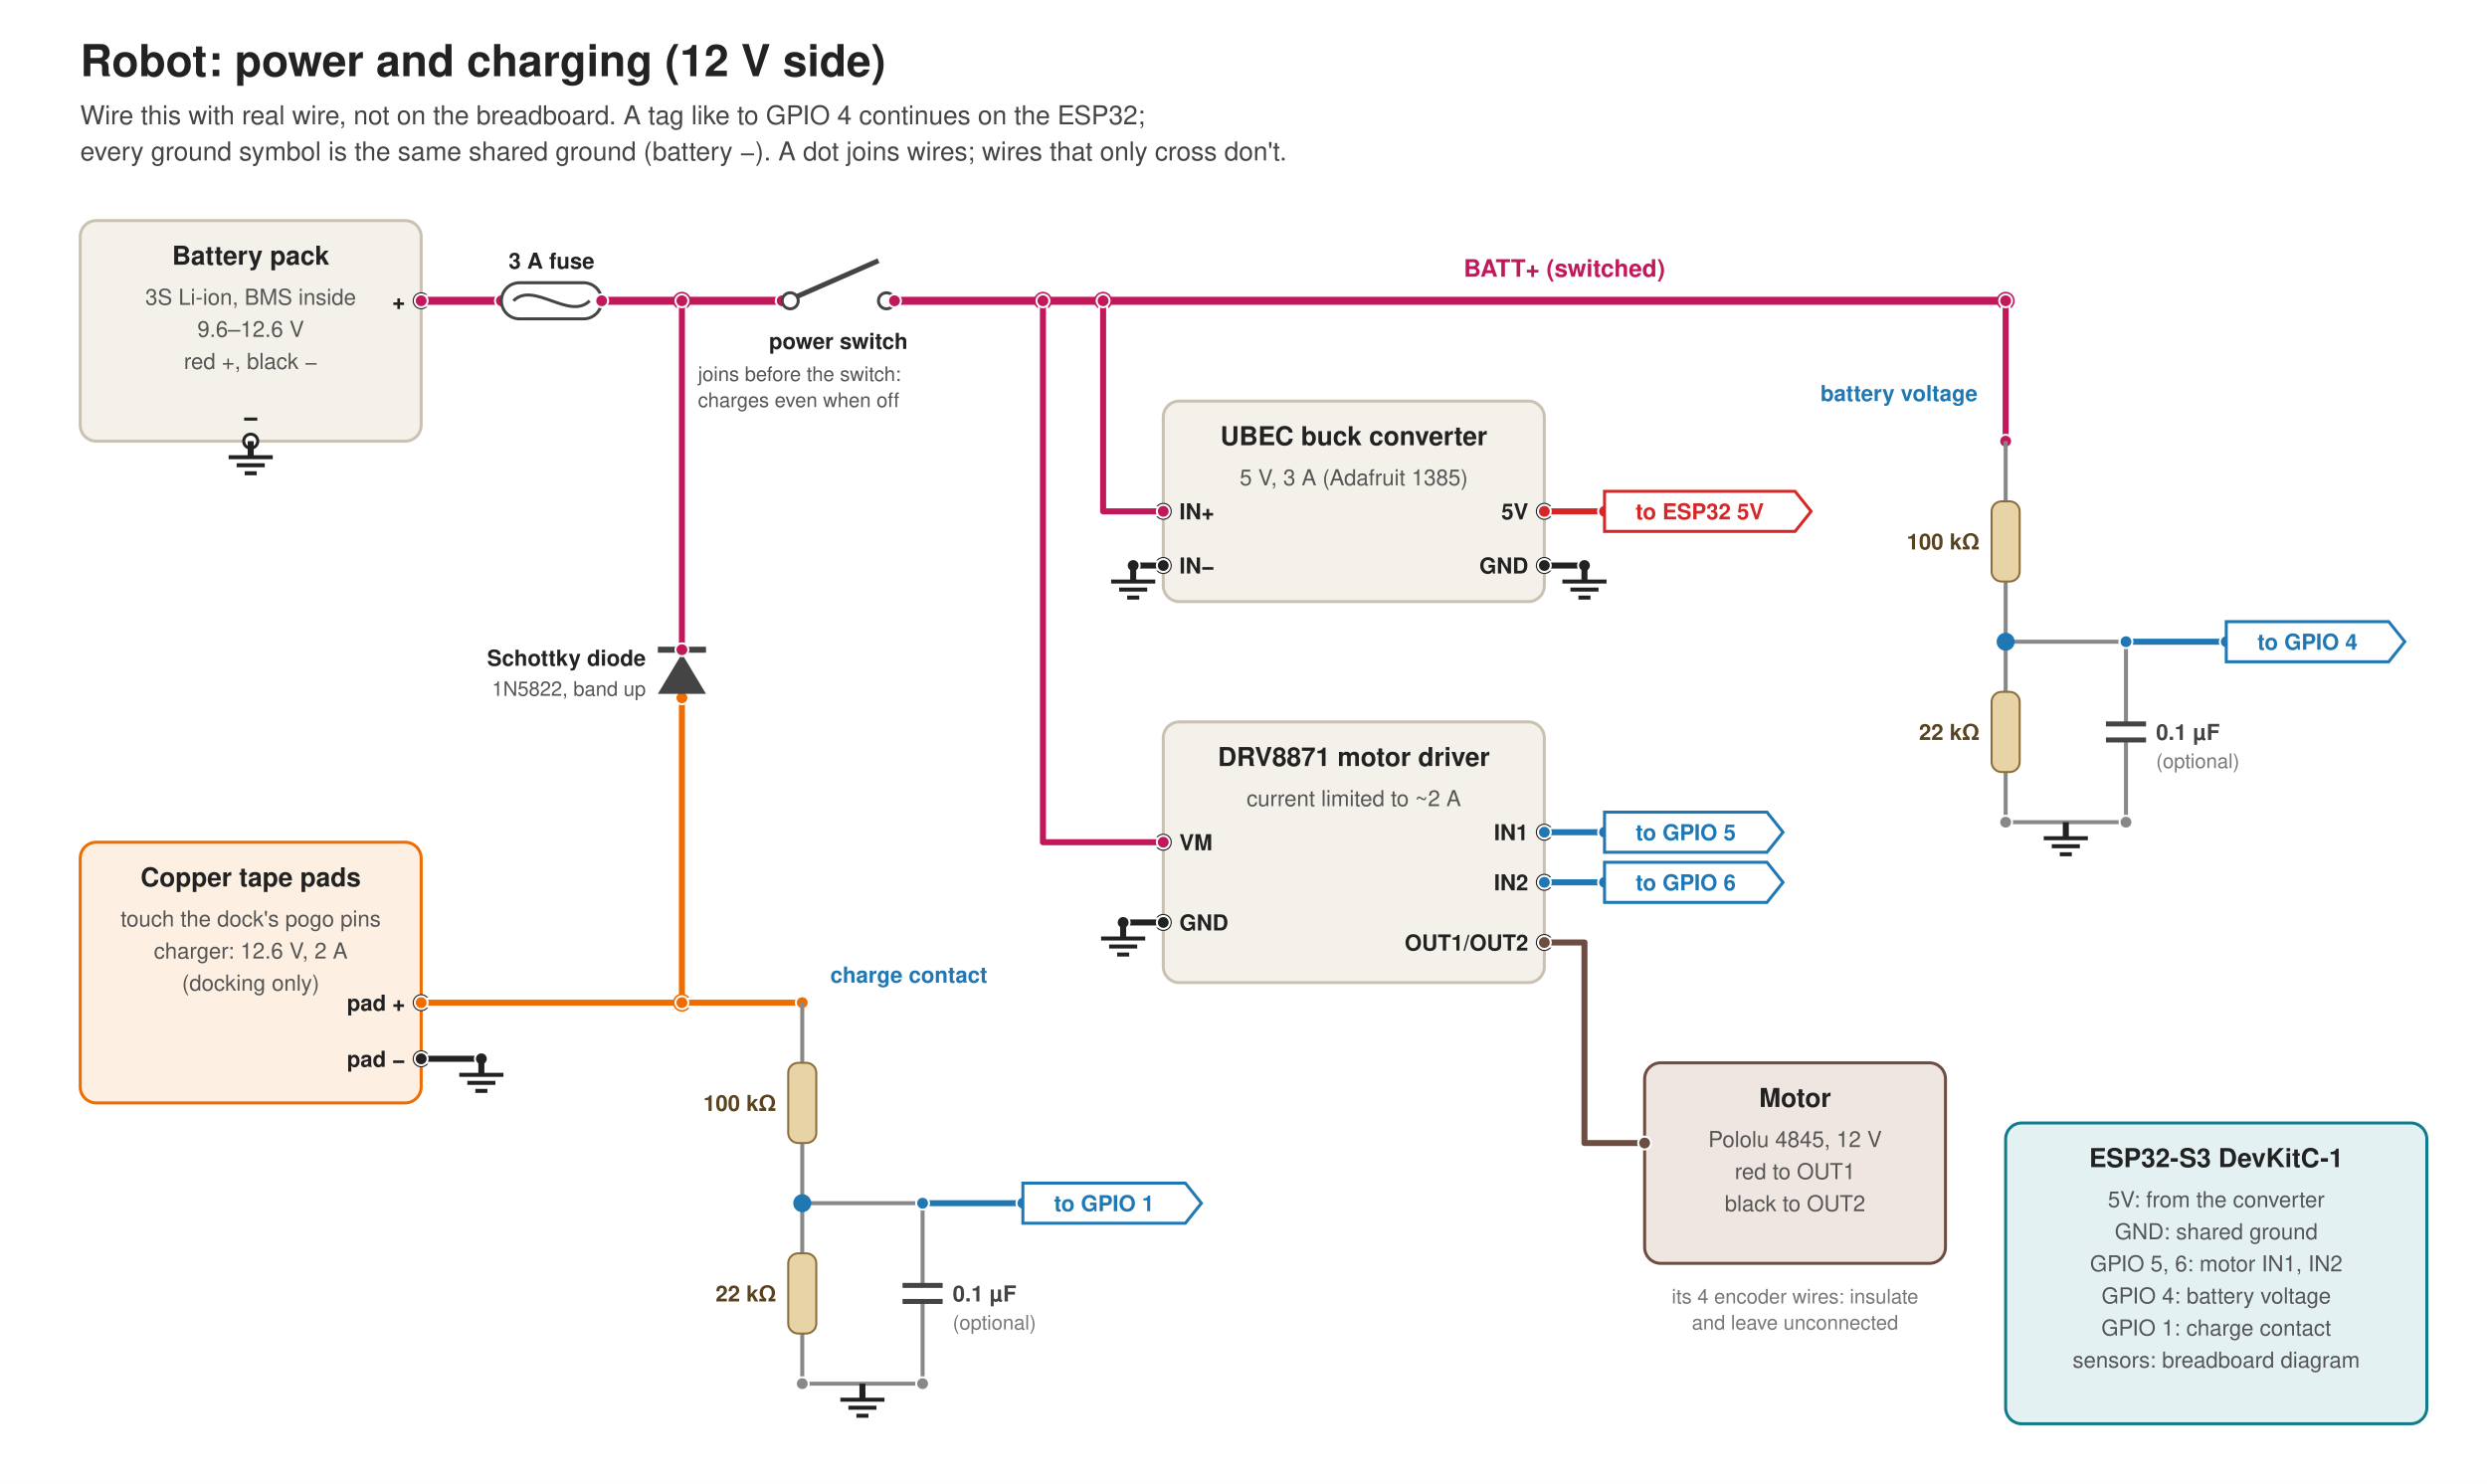
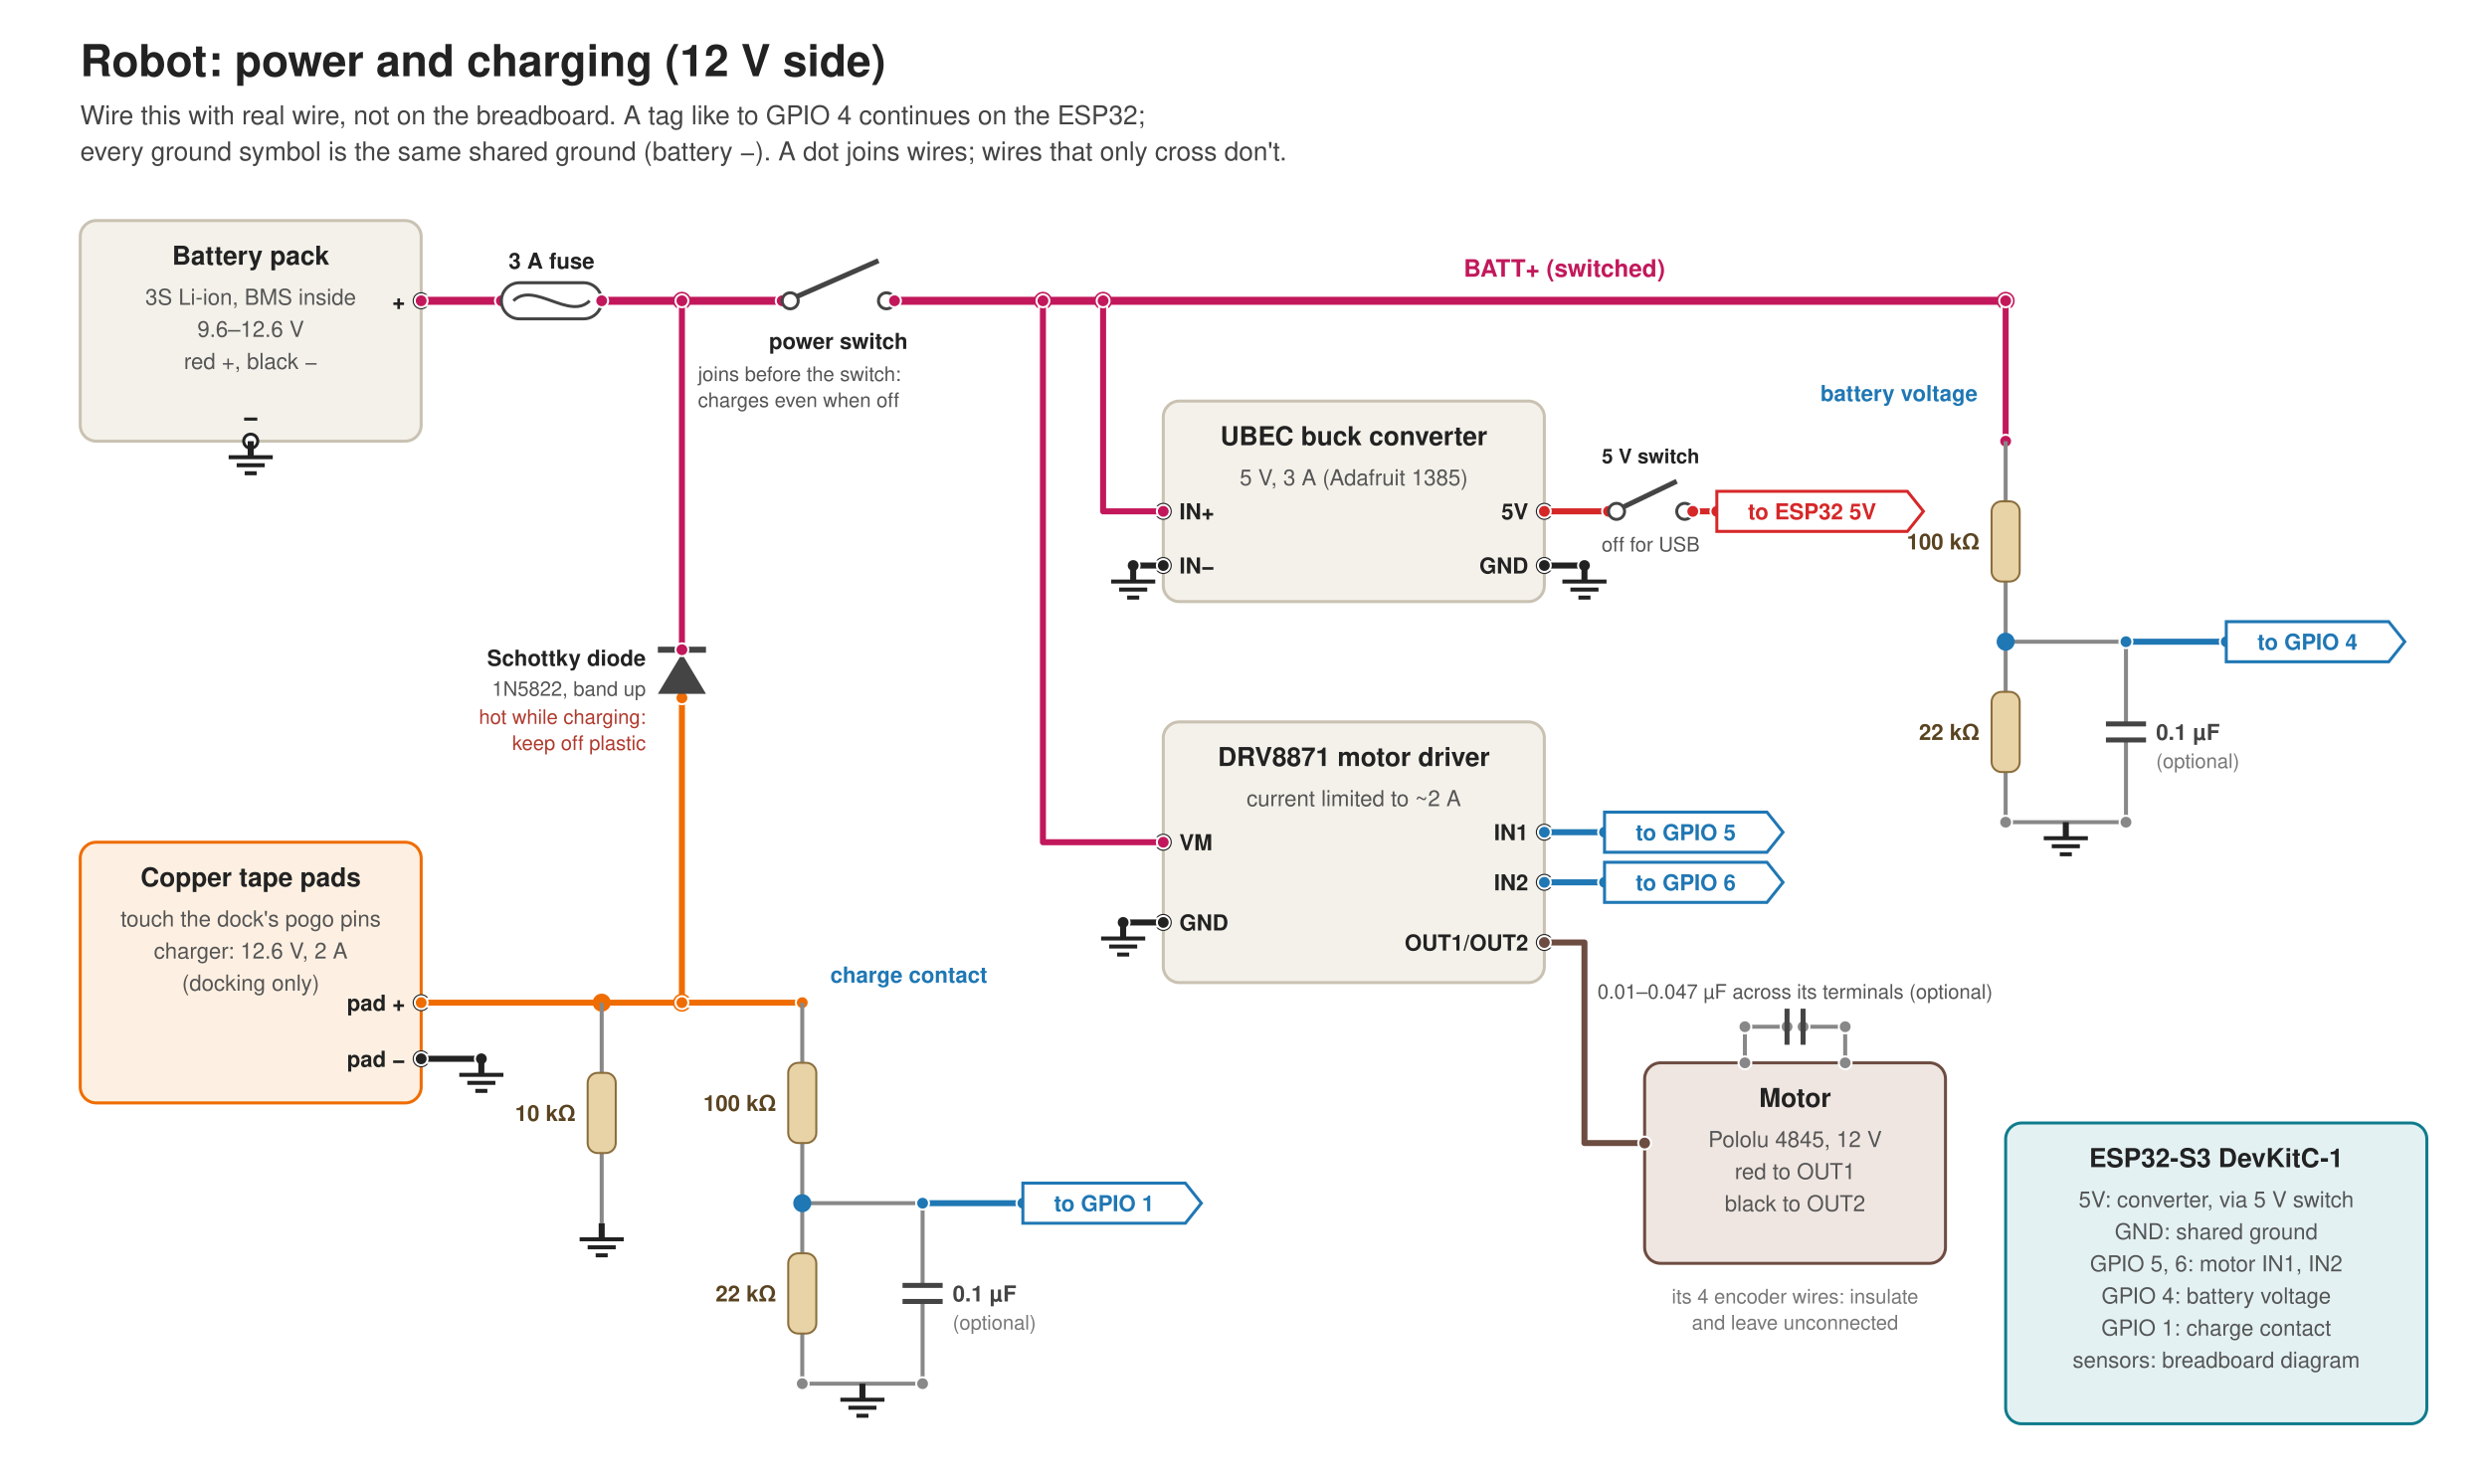
<svg xmlns="http://www.w3.org/2000/svg" width="1240" height="740" viewBox="0 0 1240 740">
  <rect width="1240" height="740" fill="#ffffff" />
  <text x="40" y="38" font-family="Helvetica, Arial, sans-serif" font-size="22" text-anchor="start" font-weight="bold" fill="#222">Robot: power and charging (12 V side)</text>
  <text x="40" y="62" font-family="Helvetica, Arial, sans-serif" font-size="13" text-anchor="start" font-weight="normal" fill="#444">Wire this with real wire, not on the breadboard. A tag like  to GPIO 4  continues on the ESP32;</text>
  <text x="40" y="80" font-family="Helvetica, Arial, sans-serif" font-size="13" text-anchor="start" font-weight="normal" fill="#444">every ground symbol is the same shared ground (battery −). A dot joins wires; wires that only cross don't.</text>
  <rect x="40" y="110" width="170" height="110" rx="8" fill="#f4f1ea" stroke="#c9c2b2" stroke-width="1.5" />
  <text x="125.0" y="132" font-family="Helvetica, Arial, sans-serif" font-size="13" text-anchor="middle" font-weight="bold" fill="#222">Battery pack</text>
  <text x="125.0" y="152" font-family="Helvetica, Arial, sans-serif" font-size="11" text-anchor="middle" font-weight="normal" fill="#555">3S Li-ion, BMS inside</text>
  <text x="125.0" y="168" font-family="Helvetica, Arial, sans-serif" font-size="11" text-anchor="middle" font-weight="normal" fill="#555">9.6–12.6 V</text>
  <text x="125.0" y="184" font-family="Helvetica, Arial, sans-serif" font-size="11" text-anchor="middle" font-weight="normal" fill="#555">red +, black −</text>
  <circle cx="210" cy="150" r="3.5" fill="#fff" stroke="#222" stroke-width="1.5" />
  <text x="202" y="154" font-family="Helvetica, Arial, sans-serif" font-size="11" text-anchor="end" font-weight="bold" fill="#222">+</text>
  <circle cx="125" cy="220" r="3.5" fill="#fff" stroke="#222" stroke-width="1.5" />
  <text x="125" y="212" font-family="Helvetica, Arial, sans-serif" font-size="13" text-anchor="middle" font-weight="bold" fill="#222">−</text>
  <line x1="125" y1="220" x2="125" y2="228" stroke="#222222" stroke-width="3" />
  <line x1="114" y1="228" x2="136" y2="228" stroke="#222222" stroke-width="2" />
  <line x1="118" y1="232" x2="132" y2="232" stroke="#222222" stroke-width="2" />
  <line x1="122" y1="236" x2="128" y2="236" stroke="#222222" stroke-width="2" />
  <path d="M 210,150 L 250,150" fill="none" stroke="#fff" stroke-width="6" stroke-linejoin="round" stroke-linecap="round" />
  <path d="M 210,150 L 250,150" fill="none" stroke="#c2185b" stroke-width="4" stroke-linejoin="round" stroke-linecap="round" />
  <circle cx="210" cy="150" r="3.2" fill="#c2185b" stroke="#fff" stroke-width="1" />
  <circle cx="250" cy="150" r="3.2" fill="#c2185b" stroke="#fff" stroke-width="1" />
  <rect x="250" y="141" width="50" height="18" rx="9" fill="#fff" stroke="#444" stroke-width="1.5" />
  <path d="M 256,150 C 266,140 284,160 294,150" fill="none" stroke="#444" stroke-width="1.5" />
  <text x="275" y="134" font-family="Helvetica, Arial, sans-serif" font-size="11" text-anchor="middle" font-weight="bold" fill="#222">3 A fuse</text>
  <path d="M 300,150 L 390,150" fill="none" stroke="#fff" stroke-width="6" stroke-linejoin="round" stroke-linecap="round" />
  <path d="M 300,150 L 390,150" fill="none" stroke="#c2185b" stroke-width="4" stroke-linejoin="round" stroke-linecap="round" />
  <circle cx="300" cy="150" r="3.2" fill="#c2185b" stroke="#fff" stroke-width="1" />
  <circle cx="390" cy="150" r="3.2" fill="#c2185b" stroke="#fff" stroke-width="1" />
  <circle cx="340" cy="150" r="4.5" fill="#c2185b" />
  <circle cx="394" cy="150" r="4" fill="#fff" stroke="#444" stroke-width="1.5" />
  <line x1="397" y1="148" x2="438" y2="130" stroke="#444" stroke-width="2.5" />
  <circle cx="442" cy="150" r="4" fill="#fff" stroke="#444" stroke-width="1.5" />
  <text x="418" y="174" font-family="Helvetica, Arial, sans-serif" font-size="11" text-anchor="middle" font-weight="bold" fill="#222">power switch</text>
  <path d="M 446,150 L 1000,150" fill="none" stroke="#fff" stroke-width="6" stroke-linejoin="round" stroke-linecap="round" />
  <path d="M 446,150 L 1000,150" fill="none" stroke="#c2185b" stroke-width="4" stroke-linejoin="round" stroke-linecap="round" />
  <circle cx="446" cy="150" r="3.2" fill="#c2185b" stroke="#fff" stroke-width="1" />
  <circle cx="1000" cy="150" r="3.2" fill="#c2185b" stroke="#fff" stroke-width="1" />
  <text x="780" y="138" font-family="Helvetica, Arial, sans-serif" font-size="12" text-anchor="middle" font-weight="bold" fill="#c2185b">BATT+ (switched)</text>
  <rect x="580" y="200" width="190" height="100" rx="8" fill="#f4f1ea" stroke="#c9c2b2" stroke-width="1.5" />
  <text x="675.0" y="222" font-family="Helvetica, Arial, sans-serif" font-size="13" text-anchor="middle" font-weight="bold" fill="#222">UBEC buck converter</text>
  <text x="675.0" y="242" font-family="Helvetica, Arial, sans-serif" font-size="11" text-anchor="middle" font-weight="normal" fill="#555">5 V, 3 A (Adafruit 1385)</text>
  <circle cx="580" cy="255" r="3.5" fill="#fff" stroke="#222" stroke-width="1.5" />
  <text x="588" y="259" font-family="Helvetica, Arial, sans-serif" font-size="11" text-anchor="start" font-weight="bold" fill="#222">IN+</text>
  <circle cx="580" cy="282" r="3.5" fill="#fff" stroke="#222" stroke-width="1.5" />
  <text x="588" y="286" font-family="Helvetica, Arial, sans-serif" font-size="11" text-anchor="start" font-weight="bold" fill="#222">IN−</text>
  <circle cx="770" cy="255" r="3.5" fill="#fff" stroke="#222" stroke-width="1.5" />
  <text x="762" y="259" font-family="Helvetica, Arial, sans-serif" font-size="11" text-anchor="end" font-weight="bold" fill="#222">5V</text>
  <circle cx="770" cy="282" r="3.5" fill="#fff" stroke="#222" stroke-width="1.5" />
  <text x="762" y="286" font-family="Helvetica, Arial, sans-serif" font-size="11" text-anchor="end" font-weight="bold" fill="#222">GND</text>
  <circle cx="550" cy="150" r="4.5" fill="#c2185b" />
  <path d="M 550,150 L 550,255 L 580,255" fill="none" stroke="#fff" stroke-width="5" stroke-linejoin="round" stroke-linecap="round" />
  <path d="M 550,150 L 550,255 L 580,255" fill="none" stroke="#c2185b" stroke-width="3" stroke-linejoin="round" stroke-linecap="round" />
  <circle cx="550" cy="150" r="3.2" fill="#c2185b" stroke="#fff" stroke-width="1" />
  <circle cx="580" cy="255" r="3.2" fill="#c2185b" stroke="#fff" stroke-width="1" />
  <path d="M 580,282 L 565,282" fill="none" stroke="#fff" stroke-width="5" stroke-linejoin="round" stroke-linecap="round" />
  <path d="M 580,282 L 565,282" fill="none" stroke="#222222" stroke-width="3" stroke-linejoin="round" stroke-linecap="round" />
  <circle cx="580" cy="282" r="3.2" fill="#222222" stroke="#fff" stroke-width="1" />
  <circle cx="565" cy="282" r="3.2" fill="#222222" stroke="#fff" stroke-width="1" />
  <line x1="565" y1="282" x2="565" y2="290" stroke="#222222" stroke-width="3" />
  <line x1="554" y1="290" x2="576" y2="290" stroke="#222222" stroke-width="2" />
  <line x1="558" y1="294" x2="572" y2="294" stroke="#222222" stroke-width="2" />
  <line x1="562" y1="298" x2="568" y2="298" stroke="#222222" stroke-width="2" />
-   <path d="M 770,255 L 800,255" fill="none" stroke="#fff" stroke-width="5" stroke-linejoin="round" stroke-linecap="round" />
-   <path d="M 770,255 L 800,255" fill="none" stroke="#d62728" stroke-width="3" stroke-linejoin="round" stroke-linecap="round" />
+   <path d="M 770,255 L 802,255" fill="none" stroke="#fff" stroke-width="5" stroke-linejoin="round" stroke-linecap="round" />
+   <path d="M 770,255 L 802,255" fill="none" stroke="#d62728" stroke-width="3" stroke-linejoin="round" stroke-linecap="round" />
  <circle cx="770" cy="255" r="3.2" fill="#d62728" stroke="#fff" stroke-width="1" />
-   <circle cx="800" cy="255" r="3.2" fill="#d62728" stroke="#fff" stroke-width="1" />
-   <path d="M 800,245 L 895,245 L 903,255 L 895,265 L 800,265 L 800,255 Z" fill="#fff" stroke="#d62728" stroke-width="1.5" />
-   <text x="847.5" y="259" font-family="Helvetica, Arial, sans-serif" font-size="11" text-anchor="middle" font-weight="bold" fill="#d62728">to ESP32 5V</text>
+   <circle cx="802" cy="255" r="3.2" fill="#d62728" stroke="#fff" stroke-width="1" />
+   <circle cx="806" cy="255" r="4" fill="#fff" stroke="#444" stroke-width="1.5" />
+   <line x1="809" y1="253" x2="836" y2="240" stroke="#444" stroke-width="2.5" />
+   <circle cx="840" cy="255" r="4" fill="#fff" stroke="#444" stroke-width="1.5" />
+   <text x="823" y="231" font-family="Helvetica, Arial, sans-serif" font-size="10" text-anchor="middle" font-weight="bold" fill="#222">5 V switch</text>
+   <text x="823" y="275" font-family="Helvetica, Arial, sans-serif" font-size="10" text-anchor="middle" font-weight="normal" fill="#555">off for USB</text>
+   <path d="M 844,255 L 856,255" fill="none" stroke="#fff" stroke-width="5" stroke-linejoin="round" stroke-linecap="round" />
+   <path d="M 844,255 L 856,255" fill="none" stroke="#d62728" stroke-width="3" stroke-linejoin="round" stroke-linecap="round" />
+   <circle cx="844" cy="255" r="3.2" fill="#d62728" stroke="#fff" stroke-width="1" />
+   <circle cx="856" cy="255" r="3.2" fill="#d62728" stroke="#fff" stroke-width="1" />
+   <path d="M 856,245 L 951,245 L 959,255 L 951,265 L 856,265 L 856,255 Z" fill="#fff" stroke="#d62728" stroke-width="1.5" />
+   <text x="903.5" y="259" font-family="Helvetica, Arial, sans-serif" font-size="11" text-anchor="middle" font-weight="bold" fill="#d62728">to ESP32 5V</text>
  <path d="M 770,282 L 790,282" fill="none" stroke="#fff" stroke-width="5" stroke-linejoin="round" stroke-linecap="round" />
  <path d="M 770,282 L 790,282" fill="none" stroke="#222222" stroke-width="3" stroke-linejoin="round" stroke-linecap="round" />
  <circle cx="770" cy="282" r="3.2" fill="#222222" stroke="#fff" stroke-width="1" />
  <circle cx="790" cy="282" r="3.2" fill="#222222" stroke="#fff" stroke-width="1" />
  <line x1="790" y1="282" x2="790" y2="290" stroke="#222222" stroke-width="3" />
  <line x1="779" y1="290" x2="801" y2="290" stroke="#222222" stroke-width="2" />
  <line x1="783" y1="294" x2="797" y2="294" stroke="#222222" stroke-width="2" />
  <line x1="787" y1="298" x2="793" y2="298" stroke="#222222" stroke-width="2" />
  <rect x="580" y="360" width="190" height="130" rx="8" fill="#f4f1ea" stroke="#c9c2b2" stroke-width="1.5" />
  <text x="675.0" y="382" font-family="Helvetica, Arial, sans-serif" font-size="13" text-anchor="middle" font-weight="bold" fill="#222">DRV8871 motor driver</text>
  <text x="675.0" y="402" font-family="Helvetica, Arial, sans-serif" font-size="11" text-anchor="middle" font-weight="normal" fill="#555">current limited to ~2 A</text>
  <circle cx="580" cy="420" r="3.5" fill="#fff" stroke="#222" stroke-width="1.5" />
  <text x="588" y="424" font-family="Helvetica, Arial, sans-serif" font-size="11" text-anchor="start" font-weight="bold" fill="#222">VM</text>
  <circle cx="580" cy="460" r="3.5" fill="#fff" stroke="#222" stroke-width="1.5" />
  <text x="588" y="464" font-family="Helvetica, Arial, sans-serif" font-size="11" text-anchor="start" font-weight="bold" fill="#222">GND</text>
  <circle cx="770" cy="415" r="3.5" fill="#fff" stroke="#222" stroke-width="1.5" />
  <text x="762" y="419" font-family="Helvetica, Arial, sans-serif" font-size="11" text-anchor="end" font-weight="bold" fill="#222">IN1</text>
  <circle cx="770" cy="440" r="3.5" fill="#fff" stroke="#222" stroke-width="1.5" />
  <text x="762" y="444" font-family="Helvetica, Arial, sans-serif" font-size="11" text-anchor="end" font-weight="bold" fill="#222">IN2</text>
  <circle cx="770" cy="470" r="3.5" fill="#fff" stroke="#222" stroke-width="1.5" />
  <text x="762" y="474" font-family="Helvetica, Arial, sans-serif" font-size="11" text-anchor="end" font-weight="bold" fill="#222">OUT1/OUT2</text>
  <circle cx="520" cy="150" r="4.5" fill="#c2185b" />
  <path d="M 520,150 L 520,420 L 580,420" fill="none" stroke="#fff" stroke-width="5" stroke-linejoin="round" stroke-linecap="round" />
  <path d="M 520,150 L 520,420 L 580,420" fill="none" stroke="#c2185b" stroke-width="3" stroke-linejoin="round" stroke-linecap="round" />
  <circle cx="520" cy="150" r="3.2" fill="#c2185b" stroke="#fff" stroke-width="1" />
  <circle cx="580" cy="420" r="3.2" fill="#c2185b" stroke="#fff" stroke-width="1" />
  <path d="M 580,460 L 560,460" fill="none" stroke="#fff" stroke-width="5" stroke-linejoin="round" stroke-linecap="round" />
  <path d="M 580,460 L 560,460" fill="none" stroke="#222222" stroke-width="3" stroke-linejoin="round" stroke-linecap="round" />
  <circle cx="580" cy="460" r="3.2" fill="#222222" stroke="#fff" stroke-width="1" />
  <circle cx="560" cy="460" r="3.2" fill="#222222" stroke="#fff" stroke-width="1" />
  <line x1="560" y1="460" x2="560" y2="468" stroke="#222222" stroke-width="3" />
  <line x1="549" y1="468" x2="571" y2="468" stroke="#222222" stroke-width="2" />
  <line x1="553" y1="472" x2="567" y2="472" stroke="#222222" stroke-width="2" />
  <line x1="557" y1="476" x2="563" y2="476" stroke="#222222" stroke-width="2" />
  <path d="M 770,415 L 800,415" fill="none" stroke="#fff" stroke-width="5" stroke-linejoin="round" stroke-linecap="round" />
  <path d="M 770,415 L 800,415" fill="none" stroke="#1f77b4" stroke-width="3" stroke-linejoin="round" stroke-linecap="round" />
  <circle cx="770" cy="415" r="3.2" fill="#1f77b4" stroke="#fff" stroke-width="1" />
  <circle cx="800" cy="415" r="3.2" fill="#1f77b4" stroke="#fff" stroke-width="1" />
  <path d="M 800,405 L 881,405 L 889,415 L 881,425 L 800,425 L 800,415 Z" fill="#fff" stroke="#1f77b4" stroke-width="1.5" />
  <text x="840.5" y="419" font-family="Helvetica, Arial, sans-serif" font-size="11" text-anchor="middle" font-weight="bold" fill="#1f77b4">to GPIO 5</text>
  <path d="M 770,440 L 800,440" fill="none" stroke="#fff" stroke-width="5" stroke-linejoin="round" stroke-linecap="round" />
  <path d="M 770,440 L 800,440" fill="none" stroke="#1f77b4" stroke-width="3" stroke-linejoin="round" stroke-linecap="round" />
  <circle cx="770" cy="440" r="3.2" fill="#1f77b4" stroke="#fff" stroke-width="1" />
  <circle cx="800" cy="440" r="3.2" fill="#1f77b4" stroke="#fff" stroke-width="1" />
  <path d="M 800,430 L 881,430 L 889,440 L 881,450 L 800,450 L 800,440 Z" fill="#fff" stroke="#1f77b4" stroke-width="1.5" />
  <text x="840.5" y="444" font-family="Helvetica, Arial, sans-serif" font-size="11" text-anchor="middle" font-weight="bold" fill="#1f77b4">to GPIO 6</text>
  <rect x="820" y="530" width="150" height="100" rx="8" fill="#efe6e1" stroke="#6d4c41" stroke-width="1.5" />
  <text x="895.0" y="552" font-family="Helvetica, Arial, sans-serif" font-size="13" text-anchor="middle" font-weight="bold" fill="#222">Motor</text>
  <text x="895.0" y="572" font-family="Helvetica, Arial, sans-serif" font-size="11" text-anchor="middle" font-weight="normal" fill="#555">Pololu 4845, 12 V</text>
  <text x="895.0" y="588" font-family="Helvetica, Arial, sans-serif" font-size="11" text-anchor="middle" font-weight="normal" fill="#555">red to OUT1</text>
  <text x="895.0" y="604" font-family="Helvetica, Arial, sans-serif" font-size="11" text-anchor="middle" font-weight="normal" fill="#555">black to OUT2</text>
  <path d="M 770,470 L 790,470 L 790,570 L 820,570" fill="none" stroke="#fff" stroke-width="5" stroke-linejoin="round" stroke-linecap="round" />
  <path d="M 770,470 L 790,470 L 790,570 L 820,570" fill="none" stroke="#6d4c41" stroke-width="3" stroke-linejoin="round" stroke-linecap="round" />
  <circle cx="770" cy="470" r="3.2" fill="#6d4c41" stroke="#fff" stroke-width="1" />
  <circle cx="820" cy="570" r="3.2" fill="#6d4c41" stroke="#fff" stroke-width="1" />
+   <path d="M 870,530 L 870,512" fill="none" stroke="#fff" stroke-width="4" stroke-linejoin="round" stroke-linecap="round" />
+   <path d="M 870,530 L 870,512" fill="none" stroke="#888" stroke-width="2" stroke-linejoin="round" stroke-linecap="round" />
+   <circle cx="870" cy="530" r="3.2" fill="#888" stroke="#fff" stroke-width="1" />
+   <circle cx="870" cy="512" r="3.2" fill="#888" stroke="#fff" stroke-width="1" />
+   <path d="M 920,530 L 920,512" fill="none" stroke="#fff" stroke-width="4" stroke-linejoin="round" stroke-linecap="round" />
+   <path d="M 920,530 L 920,512" fill="none" stroke="#888" stroke-width="2" stroke-linejoin="round" stroke-linecap="round" />
+   <circle cx="920" cy="530" r="3.2" fill="#888" stroke="#fff" stroke-width="1" />
+   <circle cx="920" cy="512" r="3.2" fill="#888" stroke="#fff" stroke-width="1" />
+   <path d="M 870,512 L 891,512" fill="none" stroke="#fff" stroke-width="4" stroke-linejoin="round" stroke-linecap="round" />
+   <path d="M 870,512 L 891,512" fill="none" stroke="#888" stroke-width="2" stroke-linejoin="round" stroke-linecap="round" />
+   <circle cx="870" cy="512" r="3.2" fill="#888" stroke="#fff" stroke-width="1" />
+   <circle cx="891" cy="512" r="3.2" fill="#888" stroke="#fff" stroke-width="1" />
+   <path d="M 899,512 L 920,512" fill="none" stroke="#fff" stroke-width="4" stroke-linejoin="round" stroke-linecap="round" />
+   <path d="M 899,512 L 920,512" fill="none" stroke="#888" stroke-width="2" stroke-linejoin="round" stroke-linecap="round" />
+   <circle cx="899" cy="512" r="3.2" fill="#888" stroke="#fff" stroke-width="1" />
+   <circle cx="920" cy="512" r="3.2" fill="#888" stroke="#fff" stroke-width="1" />
+   <line x1="891" y1="503" x2="891" y2="521" stroke="#444" stroke-width="2.5" />
+   <line x1="899" y1="503" x2="899" y2="521" stroke="#444" stroke-width="2.5" />
+   <text x="895" y="498" font-family="Helvetica, Arial, sans-serif" font-size="10" text-anchor="middle" font-weight="normal" fill="#555">0.01–0.047 µF across its terminals (optional)</text>
  <text x="895" y="650" font-family="Helvetica, Arial, sans-serif" font-size="10" text-anchor="middle" font-weight="normal" fill="#777">its 4 encoder wires: insulate</text>
  <text x="895" y="663" font-family="Helvetica, Arial, sans-serif" font-size="10" text-anchor="middle" font-weight="normal" fill="#777">and leave unconnected</text>
  <circle cx="1000" cy="150" r="4.5" fill="#c2185b" />
  <path d="M 1000,150 L 1000,220" fill="none" stroke="#fff" stroke-width="5" stroke-linejoin="round" stroke-linecap="round" />
  <path d="M 1000,150 L 1000,220" fill="none" stroke="#c2185b" stroke-width="3" stroke-linejoin="round" stroke-linecap="round" />
  <circle cx="1000" cy="150" r="3.2" fill="#c2185b" stroke="#fff" stroke-width="1" />
  <circle cx="1000" cy="220" r="3.2" fill="#c2185b" stroke="#fff" stroke-width="1" />
  <line x1="1000" y1="220" x2="1000" y2="320" stroke="#888" stroke-width="2" />
  <rect x="993" y="250.0" width="14" height="40" rx="5" fill="#e8d3a6" stroke="#8a6d3b" />
  <text x="987" y="274.0" font-family="Helvetica, Arial, sans-serif" font-size="11" text-anchor="end" font-weight="bold" fill="#5a4320">100 kΩ</text>
  <line x1="1000" y1="320" x2="1000" y2="410" stroke="#888" stroke-width="2" />
  <rect x="993" y="345.0" width="14" height="40" rx="5" fill="#e8d3a6" stroke="#8a6d3b" />
  <text x="987" y="369.0" font-family="Helvetica, Arial, sans-serif" font-size="11" text-anchor="end" font-weight="bold" fill="#5a4320">22 kΩ</text>
  <path d="M 1000,320 L 1060,320" fill="none" stroke="#fff" stroke-width="4" stroke-linejoin="round" stroke-linecap="round" />
  <path d="M 1000,320 L 1060,320" fill="none" stroke="#888" stroke-width="2" stroke-linejoin="round" stroke-linecap="round" />
  <circle cx="1000" cy="320" r="3.2" fill="#888" stroke="#fff" stroke-width="1" />
  <circle cx="1060" cy="320" r="3.2" fill="#888" stroke="#fff" stroke-width="1" />
  <line x1="1060" y1="320" x2="1060" y2="361.0" stroke="#888" stroke-width="2" />
  <line x1="1060" y1="369.0" x2="1060" y2="410" stroke="#888" stroke-width="2" />
  <line x1="1050" y1="361.0" x2="1070" y2="361.0" stroke="#444" stroke-width="2.5" />
  <line x1="1050" y1="369.0" x2="1070" y2="369.0" stroke="#444" stroke-width="2.5" />
  <text x="1075" y="369.0" font-family="Helvetica, Arial, sans-serif" font-size="11" text-anchor="start" font-weight="bold" fill="#444">0.1 µF</text>
  <text x="1075" y="383.0" font-family="Helvetica, Arial, sans-serif" font-size="10" text-anchor="start" font-weight="normal" fill="#777">(optional)</text>
  <path d="M 1000,410 L 1060,410" fill="none" stroke="#fff" stroke-width="4" stroke-linejoin="round" stroke-linecap="round" />
  <path d="M 1000,410 L 1060,410" fill="none" stroke="#888" stroke-width="2" stroke-linejoin="round" stroke-linecap="round" />
  <circle cx="1000" cy="410" r="3.2" fill="#888" stroke="#fff" stroke-width="1" />
  <circle cx="1060" cy="410" r="3.2" fill="#888" stroke="#fff" stroke-width="1" />
  <line x1="1030" y1="410" x2="1030" y2="418" stroke="#222222" stroke-width="3" />
  <line x1="1019" y1="418" x2="1041" y2="418" stroke="#222222" stroke-width="2" />
  <line x1="1023" y1="422" x2="1037" y2="422" stroke="#222222" stroke-width="2" />
  <line x1="1027" y1="426" x2="1033" y2="426" stroke="#222222" stroke-width="2" />
  <circle cx="1000" cy="320" r="4.5" fill="#1f77b4" />
  <path d="M 1060,320 L 1110,320" fill="none" stroke="#fff" stroke-width="5" stroke-linejoin="round" stroke-linecap="round" />
  <path d="M 1060,320 L 1110,320" fill="none" stroke="#1f77b4" stroke-width="3" stroke-linejoin="round" stroke-linecap="round" />
  <circle cx="1060" cy="320" r="3.2" fill="#1f77b4" stroke="#fff" stroke-width="1" />
  <circle cx="1110" cy="320" r="3.2" fill="#1f77b4" stroke="#fff" stroke-width="1" />
  <path d="M 1110,310 L 1191,310 L 1199,320 L 1191,330 L 1110,330 L 1110,320 Z" fill="#fff" stroke="#1f77b4" stroke-width="1.5" />
  <text x="1150.5" y="324" font-family="Helvetica, Arial, sans-serif" font-size="11" text-anchor="middle" font-weight="bold" fill="#1f77b4">to GPIO 4</text>
  <text x="986" y="200" font-family="Helvetica, Arial, sans-serif" font-size="11" text-anchor="end" font-weight="bold" fill="#1f77b4">battery voltage</text>
  <rect x="1000" y="560" width="210" height="150" rx="8" fill="#e3f1f3" stroke="#0f7c8c" stroke-width="1.5" />
  <text x="1105.0" y="582" font-family="Helvetica, Arial, sans-serif" font-size="13" text-anchor="middle" font-weight="bold" fill="#222">ESP32-S3 DevKitC-1</text>
-   <text x="1105.0" y="602" font-family="Helvetica, Arial, sans-serif" font-size="11" text-anchor="middle" font-weight="normal" fill="#555">5V: from the converter</text>
+   <text x="1105.0" y="602" font-family="Helvetica, Arial, sans-serif" font-size="11" text-anchor="middle" font-weight="normal" fill="#555">5V: converter, via 5 V switch</text>
  <text x="1105.0" y="618" font-family="Helvetica, Arial, sans-serif" font-size="11" text-anchor="middle" font-weight="normal" fill="#555">GND: shared ground</text>
  <text x="1105.0" y="634" font-family="Helvetica, Arial, sans-serif" font-size="11" text-anchor="middle" font-weight="normal" fill="#555">GPIO 5, 6: motor IN1, IN2</text>
  <text x="1105.0" y="650" font-family="Helvetica, Arial, sans-serif" font-size="11" text-anchor="middle" font-weight="normal" fill="#555">GPIO 4: battery voltage</text>
  <text x="1105.0" y="666" font-family="Helvetica, Arial, sans-serif" font-size="11" text-anchor="middle" font-weight="normal" fill="#555">GPIO 1: charge contact</text>
  <text x="1105.0" y="682" font-family="Helvetica, Arial, sans-serif" font-size="11" text-anchor="middle" font-weight="normal" fill="#555">sensors: breadboard diagram</text>
  <rect x="40" y="420" width="170" height="130" rx="8" fill="#fdf0e2" stroke="#ef6c00" stroke-width="1.5" />
  <text x="125.0" y="442" font-family="Helvetica, Arial, sans-serif" font-size="13" text-anchor="middle" font-weight="bold" fill="#222">Copper tape pads</text>
  <text x="125.0" y="462" font-family="Helvetica, Arial, sans-serif" font-size="11" text-anchor="middle" font-weight="normal" fill="#555">touch the dock's pogo pins</text>
  <text x="125.0" y="478" font-family="Helvetica, Arial, sans-serif" font-size="11" text-anchor="middle" font-weight="normal" fill="#555">charger: 12.6 V, 2 A</text>
  <text x="125.0" y="494" font-family="Helvetica, Arial, sans-serif" font-size="11" text-anchor="middle" font-weight="normal" fill="#555">(docking only)</text>
  <circle cx="210" cy="500" r="3.5" fill="#fff" stroke="#222" stroke-width="1.5" />
  <text x="202" y="504" font-family="Helvetica, Arial, sans-serif" font-size="11" text-anchor="end" font-weight="bold" fill="#222">pad +</text>
  <circle cx="210" cy="528" r="3.5" fill="#fff" stroke="#222" stroke-width="1.5" />
  <text x="202" y="532" font-family="Helvetica, Arial, sans-serif" font-size="11" text-anchor="end" font-weight="bold" fill="#222">pad −</text>
  <path d="M 210,528 L 240,528" fill="none" stroke="#fff" stroke-width="5" stroke-linejoin="round" stroke-linecap="round" />
  <path d="M 210,528 L 240,528" fill="none" stroke="#222222" stroke-width="3" stroke-linejoin="round" stroke-linecap="round" />
  <circle cx="210" cy="528" r="3.2" fill="#222222" stroke="#fff" stroke-width="1" />
  <circle cx="240" cy="528" r="3.2" fill="#222222" stroke="#fff" stroke-width="1" />
  <line x1="240" y1="528" x2="240" y2="536" stroke="#222222" stroke-width="3" />
  <line x1="229" y1="536" x2="251" y2="536" stroke="#222222" stroke-width="2" />
  <line x1="233" y1="540" x2="247" y2="540" stroke="#222222" stroke-width="2" />
  <line x1="237" y1="544" x2="243" y2="544" stroke="#222222" stroke-width="2" />
  <path d="M 210,500 L 340,500 L 340,348" fill="none" stroke="#fff" stroke-width="5" stroke-linejoin="round" stroke-linecap="round" />
  <path d="M 210,500 L 340,500 L 340,348" fill="none" stroke="#ef6c00" stroke-width="3" stroke-linejoin="round" stroke-linecap="round" />
  <circle cx="210" cy="500" r="3.2" fill="#ef6c00" stroke="#fff" stroke-width="1" />
  <circle cx="340" cy="348" r="3.2" fill="#ef6c00" stroke="#fff" stroke-width="1" />
  <path d="M 328,346 L 352,346 L 340,326 Z" fill="#444" />
  <line x1="328" y1="324" x2="352" y2="324" stroke="#444" stroke-width="3" />
  <text x="322" y="332" font-family="Helvetica, Arial, sans-serif" font-size="11" text-anchor="end" font-weight="bold" fill="#222">Schottky diode</text>
  <text x="322" y="347" font-family="Helvetica, Arial, sans-serif" font-size="10" text-anchor="end" font-weight="normal" fill="#555">1N5822, band up</text>
+   <text x="322" y="361" font-family="Helvetica, Arial, sans-serif" font-size="10" text-anchor="end" font-weight="normal" fill="#b03a2e">hot while charging:</text>
+   <text x="322" y="374" font-family="Helvetica, Arial, sans-serif" font-size="10" text-anchor="end" font-weight="normal" fill="#b03a2e">keep off plastic</text>
  <path d="M 340,324 L 340,150" fill="none" stroke="#fff" stroke-width="5" stroke-linejoin="round" stroke-linecap="round" />
  <path d="M 340,324 L 340,150" fill="none" stroke="#c2185b" stroke-width="3" stroke-linejoin="round" stroke-linecap="round" />
  <circle cx="340" cy="324" r="3.2" fill="#c2185b" stroke="#fff" stroke-width="1" />
  <circle cx="340" cy="150" r="3.2" fill="#c2185b" stroke="#fff" stroke-width="1" />
  <text x="348" y="190" font-family="Helvetica, Arial, sans-serif" font-size="10" text-anchor="start" font-weight="normal" fill="#555">joins before the switch:</text>
  <text x="348" y="203" font-family="Helvetica, Arial, sans-serif" font-size="10" text-anchor="start" font-weight="normal" fill="#555">charges even when off</text>
+   <circle cx="300" cy="500" r="4.5" fill="#ef6c00" />
+   <line x1="300" y1="500" x2="300" y2="610" stroke="#888" stroke-width="2" />
+   <rect x="293" y="535.0" width="14" height="40" rx="5" fill="#e8d3a6" stroke="#8a6d3b" />
+   <text x="287" y="559.0" font-family="Helvetica, Arial, sans-serif" font-size="11" text-anchor="end" font-weight="bold" fill="#5a4320">10 kΩ</text>
+   <line x1="300" y1="610" x2="300" y2="618" stroke="#222222" stroke-width="3" />
+   <line x1="289" y1="618" x2="311" y2="618" stroke="#222222" stroke-width="2" />
+   <line x1="293" y1="622" x2="307" y2="622" stroke="#222222" stroke-width="2" />
+   <line x1="297" y1="626" x2="303" y2="626" stroke="#222222" stroke-width="2" />
  <circle cx="340" cy="500" r="4.5" fill="#ef6c00" />
  <path d="M 340,500 L 400,500" fill="none" stroke="#fff" stroke-width="5" stroke-linejoin="round" stroke-linecap="round" />
  <path d="M 340,500 L 400,500" fill="none" stroke="#ef6c00" stroke-width="3" stroke-linejoin="round" stroke-linecap="round" />
  <circle cx="340" cy="500" r="3.2" fill="#ef6c00" stroke="#fff" stroke-width="1" />
  <circle cx="400" cy="500" r="3.2" fill="#ef6c00" stroke="#fff" stroke-width="1" />
  <line x1="400" y1="500" x2="400" y2="600" stroke="#888" stroke-width="2" />
  <rect x="393" y="530.0" width="14" height="40" rx="5" fill="#e8d3a6" stroke="#8a6d3b" />
  <text x="387" y="554.0" font-family="Helvetica, Arial, sans-serif" font-size="11" text-anchor="end" font-weight="bold" fill="#5a4320">100 kΩ</text>
  <line x1="400" y1="600" x2="400" y2="690" stroke="#888" stroke-width="2" />
  <rect x="393" y="625.0" width="14" height="40" rx="5" fill="#e8d3a6" stroke="#8a6d3b" />
  <text x="387" y="649.0" font-family="Helvetica, Arial, sans-serif" font-size="11" text-anchor="end" font-weight="bold" fill="#5a4320">22 kΩ</text>
  <path d="M 400,600 L 460,600" fill="none" stroke="#fff" stroke-width="4" stroke-linejoin="round" stroke-linecap="round" />
  <path d="M 400,600 L 460,600" fill="none" stroke="#888" stroke-width="2" stroke-linejoin="round" stroke-linecap="round" />
  <circle cx="400" cy="600" r="3.2" fill="#888" stroke="#fff" stroke-width="1" />
  <circle cx="460" cy="600" r="3.2" fill="#888" stroke="#fff" stroke-width="1" />
  <line x1="460" y1="600" x2="460" y2="641.0" stroke="#888" stroke-width="2" />
  <line x1="460" y1="649.0" x2="460" y2="690" stroke="#888" stroke-width="2" />
  <line x1="450" y1="641.0" x2="470" y2="641.0" stroke="#444" stroke-width="2.5" />
  <line x1="450" y1="649.0" x2="470" y2="649.0" stroke="#444" stroke-width="2.5" />
  <text x="475" y="649.0" font-family="Helvetica, Arial, sans-serif" font-size="11" text-anchor="start" font-weight="bold" fill="#444">0.1 µF</text>
  <text x="475" y="663.0" font-family="Helvetica, Arial, sans-serif" font-size="10" text-anchor="start" font-weight="normal" fill="#777">(optional)</text>
  <path d="M 400,690 L 460,690" fill="none" stroke="#fff" stroke-width="4" stroke-linejoin="round" stroke-linecap="round" />
  <path d="M 400,690 L 460,690" fill="none" stroke="#888" stroke-width="2" stroke-linejoin="round" stroke-linecap="round" />
  <circle cx="400" cy="690" r="3.2" fill="#888" stroke="#fff" stroke-width="1" />
  <circle cx="460" cy="690" r="3.2" fill="#888" stroke="#fff" stroke-width="1" />
  <line x1="430" y1="690" x2="430" y2="698" stroke="#222222" stroke-width="3" />
  <line x1="419" y1="698" x2="441" y2="698" stroke="#222222" stroke-width="2" />
  <line x1="423" y1="702" x2="437" y2="702" stroke="#222222" stroke-width="2" />
  <line x1="427" y1="706" x2="433" y2="706" stroke="#222222" stroke-width="2" />
  <circle cx="400" cy="600" r="4.5" fill="#1f77b4" />
  <path d="M 460,600 L 510,600" fill="none" stroke="#fff" stroke-width="5" stroke-linejoin="round" stroke-linecap="round" />
  <path d="M 460,600 L 510,600" fill="none" stroke="#1f77b4" stroke-width="3" stroke-linejoin="round" stroke-linecap="round" />
  <circle cx="460" cy="600" r="3.2" fill="#1f77b4" stroke="#fff" stroke-width="1" />
  <circle cx="510" cy="600" r="3.2" fill="#1f77b4" stroke="#fff" stroke-width="1" />
  <path d="M 510,590 L 591,590 L 599,600 L 591,610 L 510,610 L 510,600 Z" fill="#fff" stroke="#1f77b4" stroke-width="1.5" />
  <text x="550.5" y="604" font-family="Helvetica, Arial, sans-serif" font-size="11" text-anchor="middle" font-weight="bold" fill="#1f77b4">to GPIO 1</text>
  <text x="414" y="490" font-family="Helvetica, Arial, sans-serif" font-size="11" text-anchor="start" font-weight="bold" fill="#1f77b4">charge contact</text>
</svg>
